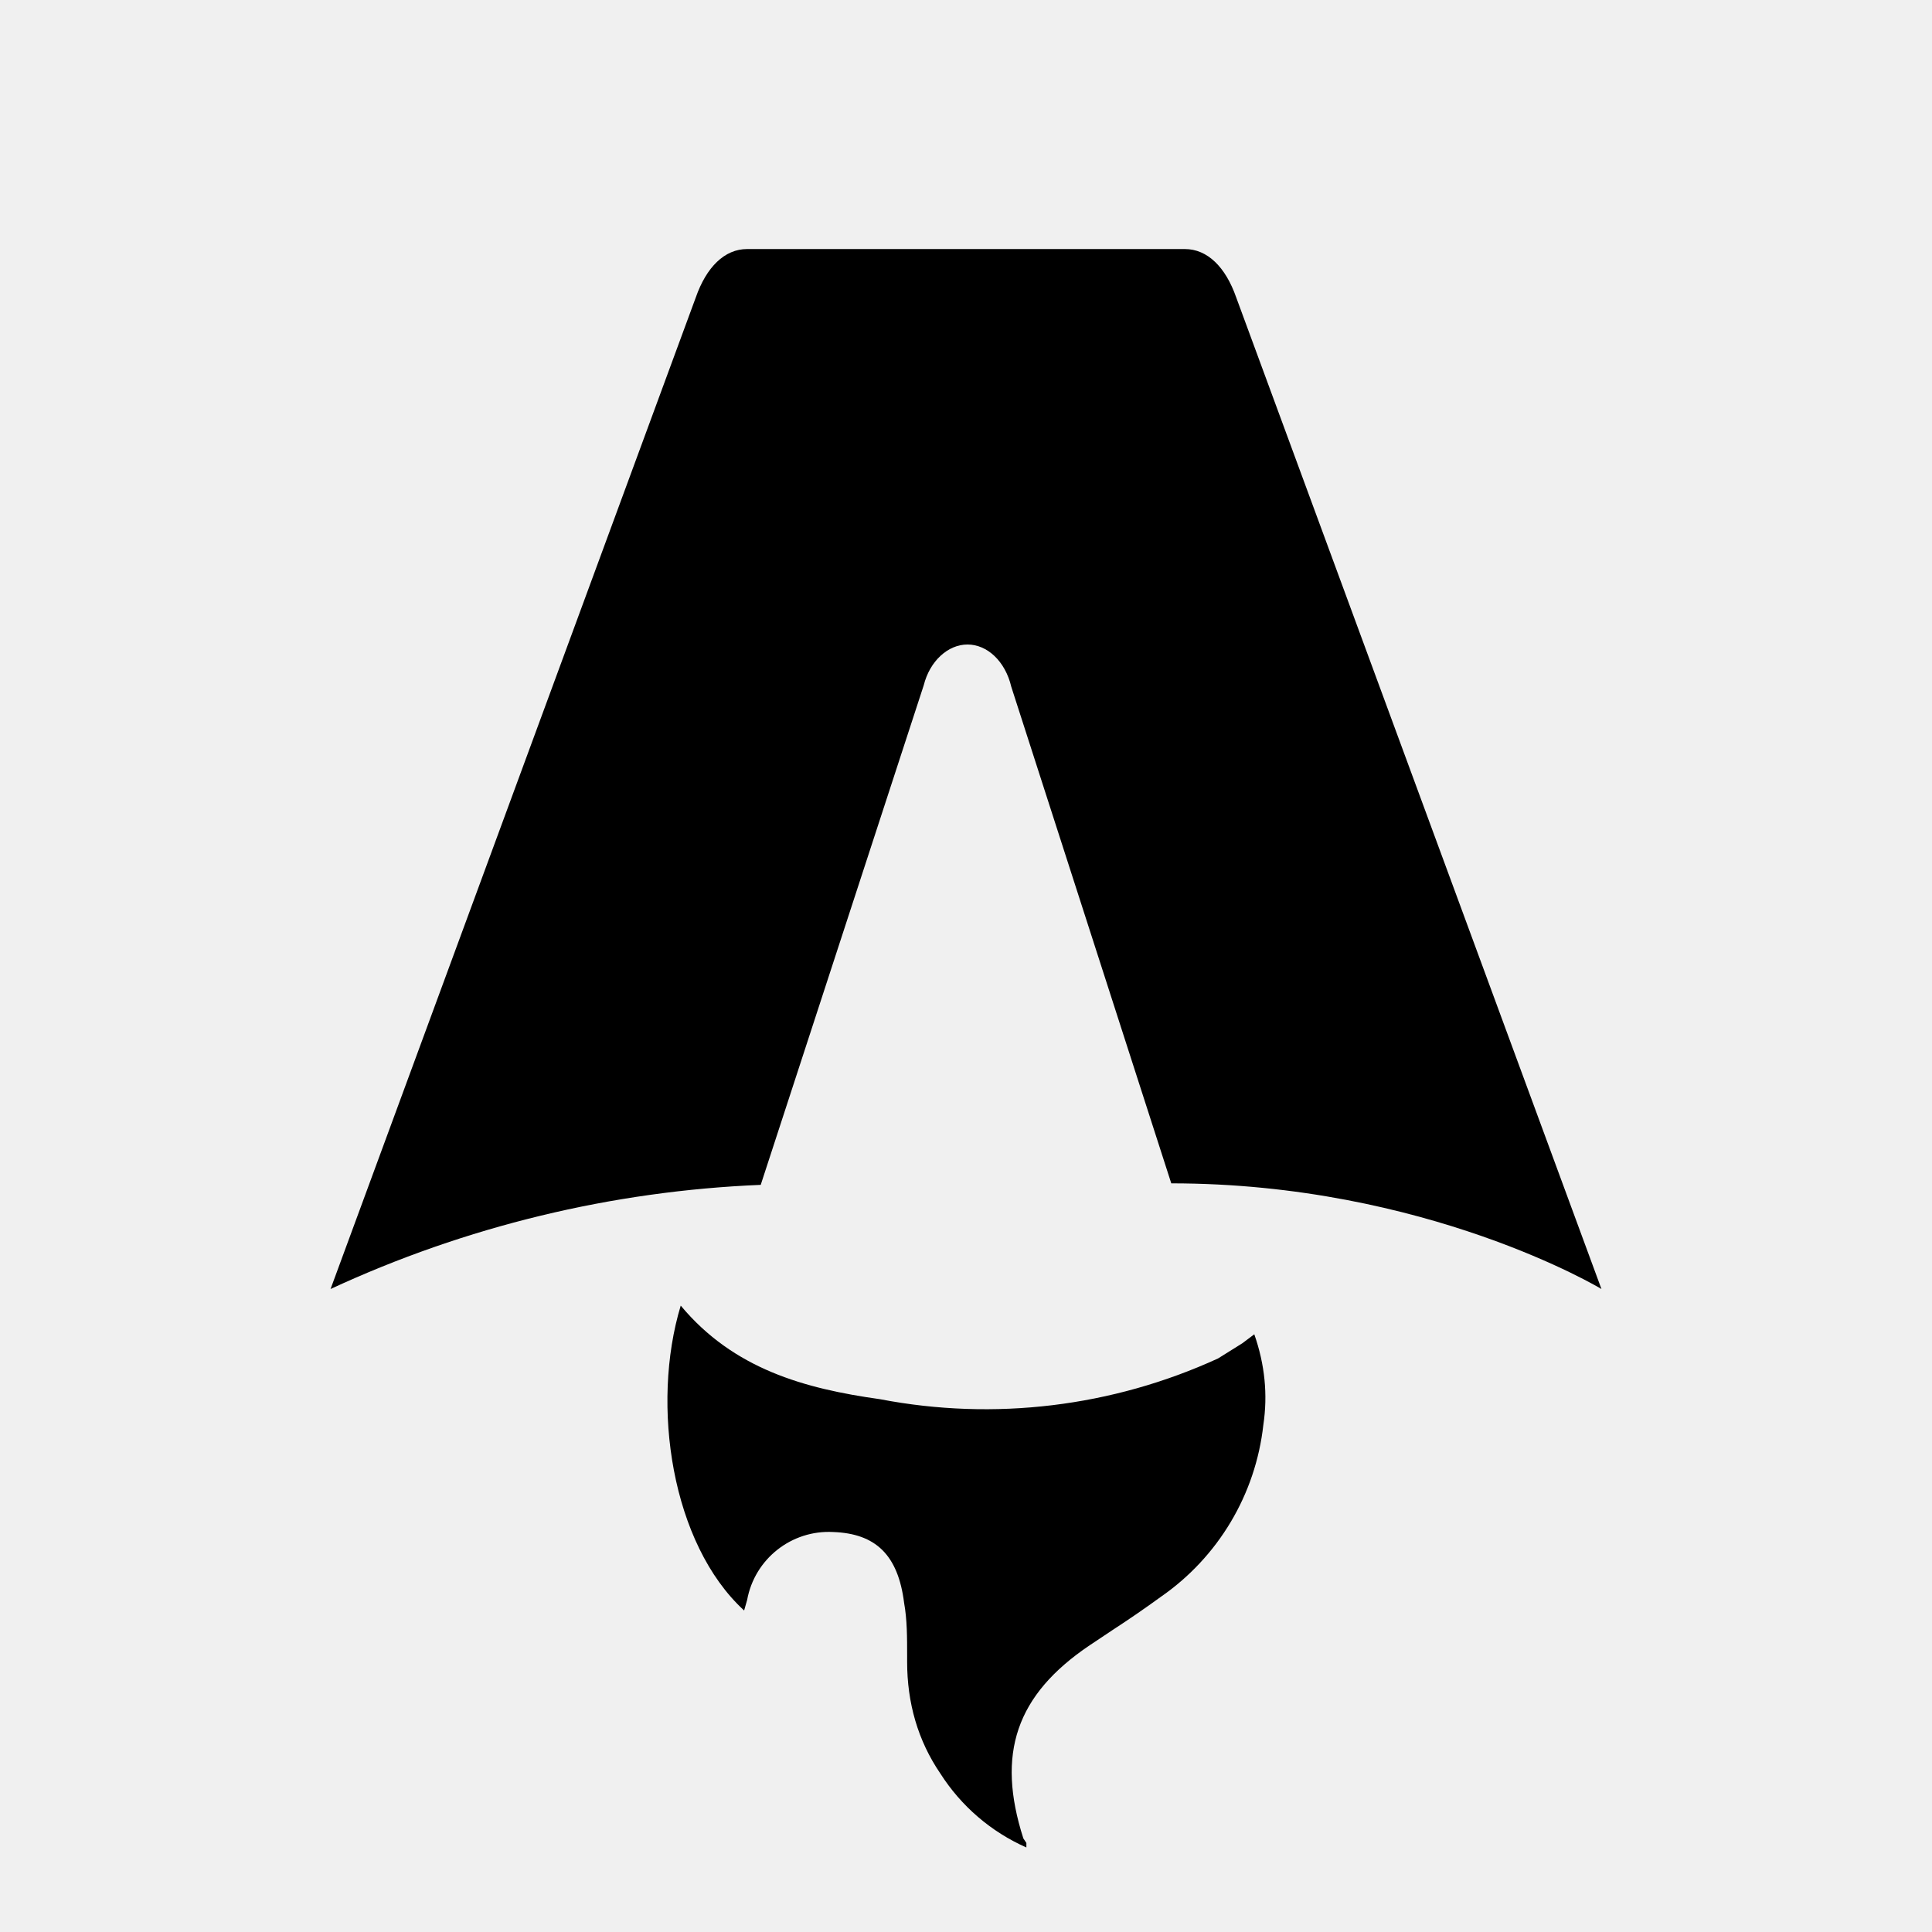
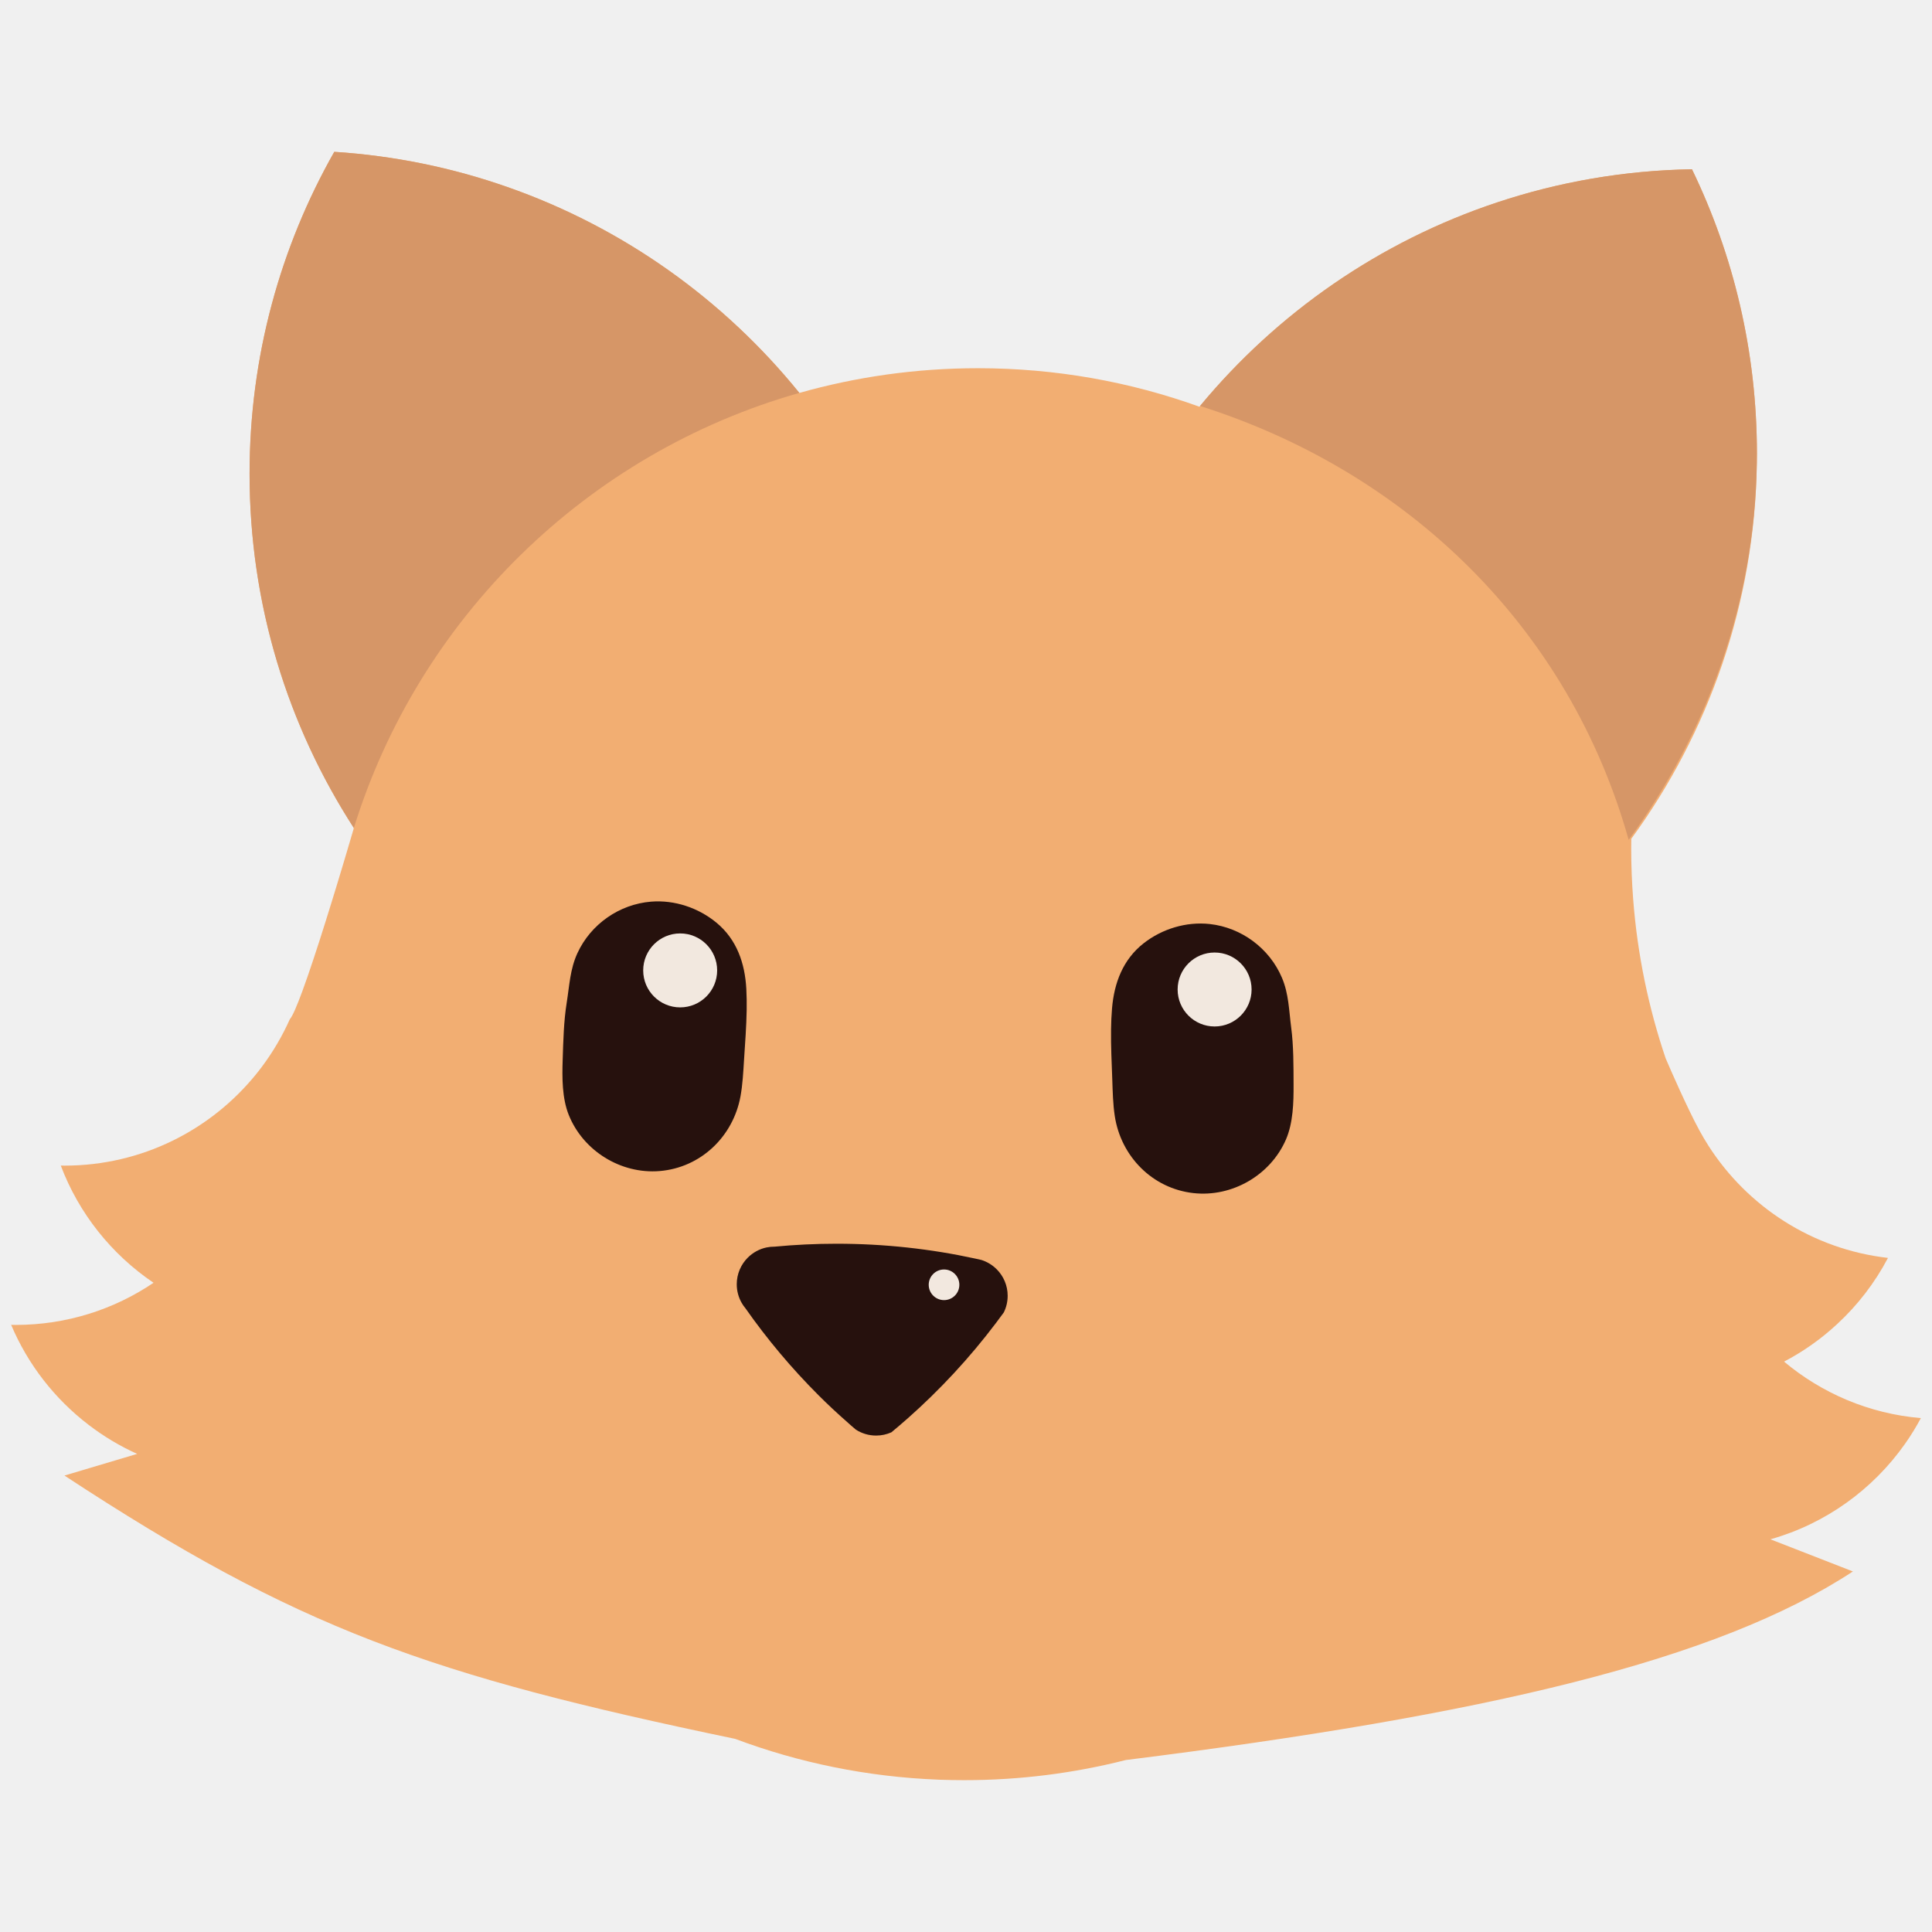
- <svg xmlns="http://www.w3.org/2000/svg" fill="none" viewBox="0 0 128 128">
-   <path d="M50.4 78.5a75.1 75.1 0 0 0-28.5 6.9l24.2-65.7c.7-2 1.9-3.2 3.4-3.2h29c1.5 0 2.7 1.2 3.4 3.2l24.2 65.7s-11.6-7-28.5-7L67 45.5c-.4-1.7-1.6-2.8-2.9-2.8-1.3 0-2.5 1.1-2.9 2.7L50.4 78.5Zm-1.1 28.2Zm-4.2-20.2c-2 6.6-.6 15.8 4.2 20.2a17.5 17.5 0 0 1 .2-.7 5.5 5.5 0 0 1 5.7-4.5c2.8.1 4.3 1.5 4.7 4.7.2 1.1.2 2.3.2 3.5v.4c0 2.7.7 5.2 2.2 7.4a13 13 0 0 0 5.7 4.9v-.3l-.2-.3c-1.8-5.6-.5-9.5 4.4-12.8l1.5-1a73 73 0 0 0 3.2-2.2 16 16 0 0 0 6.8-11.4c.3-2 .1-4-.6-6l-.8.6-1.6 1a37 37 0 0 1-22.4 2.7c-5-.7-9.7-2-13.2-6.2Z" />
-   <style>
-         path { fill: #000; }
-         @media (prefers-color-scheme: dark) {
-             path { fill: #FFF; }
-         }
-     </style>
+ <svg xmlns="http://www.w3.org/2000/svg" version="1.1" x="0px" y="0px" viewBox="0 0 1223.58 1223.58" style="enable-background:new 0 0 1223.58 1223.58;" xml:space="preserve">
+   <style type="text/css">
+ 	.st0{display:none;}
+ 	.st1{display:inline;fill:#F2E8DF;}
+ 	.st2{fill:#F2AE72;}
+ 	.st3{fill:#26110D;}
+ 	.st4{fill:#F2E8DF;}
+ 	.st5{fill:#F2691D;}
+ 	.st6{fill:#D69667;}
+ </style>
+   <g id="Capa_16" class="st0">
+     <rect x="-2.34" y="268.36" class="st1" width="1227.15" height="957.35" />
+   </g>
+   <g id="Capa_15_copia">
+     <g>
+       <path class="st2" d="M1216.53,898.12c-3.02,5.65-6.36,11.09-10.04,16.3c-20.38,28.91-50.32,50.62-85.23,60.46    c0,0,49.4,19.26,49.42,19.26l2.8,1.1c-85.95,56.41-232.06,90.86-460.43,119.42h-0.05c-32.72,8.33-67.02,12.76-102.34,12.76    c-2.52,0-5.02-0.02-7.56-0.07c-2.87-0.04-5.76-0.13-8.61-0.22c-0.02,0-0.04,0-0.06-0.02c-45.17-1.75-88.49-10.72-128.81-25.84    c-0.02,0-0.04,0-0.09-0.02c-193.79-40.43-276.5-69.43-424.71-166.75l46.04-13.72c-11.04-4.98-21.39-11.2-30.88-18.5    c-21.34-16.35-38.31-38.11-48.92-63.22c0.94,0.04,1.89,0.04,2.85,0.04c32.35,0,62.41-9.84,87.33-26.69    c-26.54-17.95-47.27-43.83-58.75-74.23c0.77,0.04,1.56,0.04,2.34,0.04c49.05,0,92.81-22.62,121.43-57.99    c1.23-1.53,2.45-3.05,3.6-4.62c6.95-9.29,12.91-19.39,17.71-30.15c1.73-1.91,4.56-8.59,7.98-17.9c1.17-3.17,2.29-6.36,3.4-9.56    c1.23-3.57,2.44-7.15,3.63-10.73c1.27-3.83,2.52-7.66,3.76-11.5c1.27-3.95,2.53-7.91,3.77-11.87c1.24-3.94,2.47-7.88,3.68-11.82    c1.17-3.79,2.33-7.58,3.49-11.37c1.07-3.5,2.13-7.01,3.18-10.52c0.93-3.08,1.85-6.17,2.77-9.25c1.16-3.89,2.3-7.78,3.45-11.67    c0.4-1.37,0.81-2.74,1.21-4.11c0.06-0.2,0.12-0.4,0.12-0.6c0.02-0.53-0.35-0.85-0.61-1.25c-0.3-0.47-0.61-0.95-0.91-1.42    c-0.61-0.95-1.21-1.9-1.8-2.86c-1.2-1.91-2.37-3.83-3.54-5.77c-2.33-3.87-4.6-7.77-6.8-11.71c-2.21-3.95-4.35-7.93-6.42-11.95    c-2.08-4.03-4.09-8.09-6.04-12.19c-1.95-4.1-3.83-8.24-5.65-12.41c-1.82-4.18-3.57-8.39-5.25-12.62    c-1.68-4.25-3.3-8.53-4.84-12.83c-1.55-4.32-3.02-8.66-4.42-13.03c-1.41-4.38-2.74-8.79-3.99-13.22    c-1.26-4.45-2.45-8.91-3.56-13.4c-1.12-4.51-2.16-9.03-3.12-13.58c-0.97-4.57-1.86-9.15-2.67-13.74    c-0.82-4.62-1.55-9.25-2.21-13.9c-0.66-4.67-1.25-9.36-1.75-14.05c-0.51-4.72-0.93-9.45-1.27-14.19    c-0.35-4.77-0.61-9.55-0.79-14.33c-0.18-4.81-0.28-9.63-0.3-14.45c0-0.53,0-1.06,0-1.6c0-74.14,19.5-143.7,53.65-203.89    c38.15,2.46,74.88,10.1,109.51,22.24c73.28,25.62,137.16,71.29,185.03,130.44c35.94-10.19,73.9-15.65,113.12-15.65    c49.24,0,96.45,8.59,140.25,24.39c48.94-59.24,114.04-104.64,188.55-129.39c38.88-12.95,80.34-20.27,123.4-20.99    c26.36,54.42,41.13,115.51,41.13,180.03c0,2.04-0.02,4.06-0.06,6.12c-1.27,88.89-30.59,170.98-79.51,237.86    c-0.04,2.04-0.06,4.06-0.06,6.11c0,10.85,0.42,21.61,1.25,32.26c2.69,34.96,9.73,68.72,20.58,100.7    c2.96,6.97,13.61,31.32,21.32,45.54c1.82,3.35,3.75,6.62,5.78,9.8c24.72,38.59,65.92,65.59,113.69,71.03    c-8.33,15.82-19.29,30.04-32.32,42.03c-10.02,9.29-21.28,17.27-33.49,23.65C1153.73,882.34,1183.68,895.32,1216.53,898.12z" />
+       <path class="st3" d="M638.18,820.65c0,3.79-0.88,7.38-2.46,10.56c-1.66,2.28-3.33,4.54-5.04,6.79    c-16.55,21.91-35.26,42.1-55.79,60.27c-3.4,3-6.86,5.96-10.36,8.85c-2.94,1.32-6.22,2.06-9.66,2.06c-4.73,0-9.12-1.38-12.82-3.75    c-0.96-0.81-1.91-1.64-2.87-2.46c-0.04-0.02-0.06-0.04-0.09-0.07c-0.09-0.07-0.18-0.17-0.26-0.24c-0.39-0.35-0.79-0.68-1.18-1.05    c-0.07-0.07-0.17-0.17-0.26-0.24c-0.22-0.2-0.44-0.39-0.66-0.59c-6.33-5.54-12.49-11.27-18.45-17.25    c-16.92-16.92-32.39-35.31-46.17-54.96c-0.04-0.02-0.05-0.06-0.07-0.09c-0.9-1.07-1.69-2.23-2.39-3.46    c-1.95-3.46-3.05-7.43-3.05-11.68c0-6.57,2.67-12.53,6.97-16.83c3.18-3.18,7.28-5.48,11.84-6.46c1.62-0.33,3.27-0.51,4.98-0.51    h0.17c12.93-1.23,26.03-1.86,39.27-1.86c30.16,0,59.56,3.24,87.88,9.42c1.23,0.26,2.46,0.53,3.7,0.83c0,0,0.02,0,0.04,0    c3.72,1.16,7.06,3.22,9.75,5.9C635.51,808.12,638.18,814.08,638.18,820.65z" />
+       <path class="st3" d="M472.89,639.48c-0.16,10.61-1.01,21.24-1.67,31.73c-0.49,7.71-0.86,15.46-2.24,23.07    c-4.62,25.46-25.13,45.24-51.25,47.38c-24.51,2-48.39-12.73-57.55-35.61c-4.23-10.58-4.2-23.57-3.83-34.76    c0.39-11.99,0.66-24.4,2.56-36.27c1.73-10.79,2.1-21.2,6.79-31.38c8.43-18.31,26.5-30.96,46.6-32.6    c14.87-1.22,30.11,3.89,41.55,13.4c12.77,10.61,17.92,25.56,18.81,41.79C472.9,630.63,472.95,635.05,472.89,639.48z" />
+       <path class="st3" d="M703.66,651.92c-0.15,10.61,0.4,21.26,0.77,31.76c0.27,7.72,0.42,15.48,1.58,23.12    c3.89,25.58,23.83,45.94,49.88,48.82c24.44,2.7,48.73-11.34,58.54-33.96c4.53-10.45,4.87-23.44,4.82-34.64    c-0.05-12,0.04-24.41-1.52-36.33c-1.42-10.83-1.49-21.25-5.89-31.57c-7.9-18.54-25.61-31.7-45.65-33.91    c-14.83-1.64-30.21,3.03-41.92,12.21c-13.06,10.24-18.64,25.03-20,41.24C703.9,643.07,703.72,647.49,703.66,651.92z" />
+       <path class="st4" d="M597.88,803.99L597.88,803.99c5.36,0,9.7,4.34,9.7,9.7l0,0c0,5.36-4.34,9.7-9.7,9.7l0,0    c-5.36,0-9.7-4.34-9.7-9.7l0,0C588.18,808.34,592.52,803.99,597.88,803.99z" />
+       <path class="st5" d="M224.05,524.56c0.04-0.13,0.06-0.18,0.06-0.18C224.1,524.43,224.08,524.49,224.05,524.56z" />
+       <path class="st6" d="M506.25,248.83C371.85,286.96,265.3,391.3,224.1,524.38c-41.79-64.61-66.05-141.64-66.05-224.34    c0-74.14,19.5-143.7,53.65-203.89c38.15,2.46,74.88,10.1,109.51,22.24C394.49,144.01,458.37,189.68,506.25,248.83z" />
+       <path class="st6" d="M1112.68,287.22c0,2.04-0.02,4.06-0.06,6.11v0.02c-1.27,88.89-32.21,171.69-81.14,238.57    c-0.02-0.04-0.02-0.04,0,0C993.86,397.97,892.08,298.99,760,257.11c48.89-59.02,113.85-104.25,188.16-128.93    c38.88-12.95,80.34-20.27,123.4-20.99C1097.91,161.61,1112.68,222.7,1112.68,287.22z" />
+       <path class="st4" d="M769.24,650.09L769.24,650.09c12.93,0,23.42-10.49,23.42-23.42v0c0-12.93-10.49-23.42-23.42-23.42h0    c-12.93,0-23.42,10.49-23.42,23.42v0C745.83,639.61,756.31,650.09,769.24,650.09z" />
+       <path class="st4" d="M430.77,638L430.77,638c12.93,0,23.42-10.49,23.42-23.42l0,0c0-12.93-10.49-23.42-23.42-23.42h0    c-12.93,0-23.42,10.49-23.42,23.42l0,0C407.35,627.52,417.84,638,430.77,638z" />
+     </g>
+   </g>
+   <g id="Capa_19">
+ </g>
</svg>
